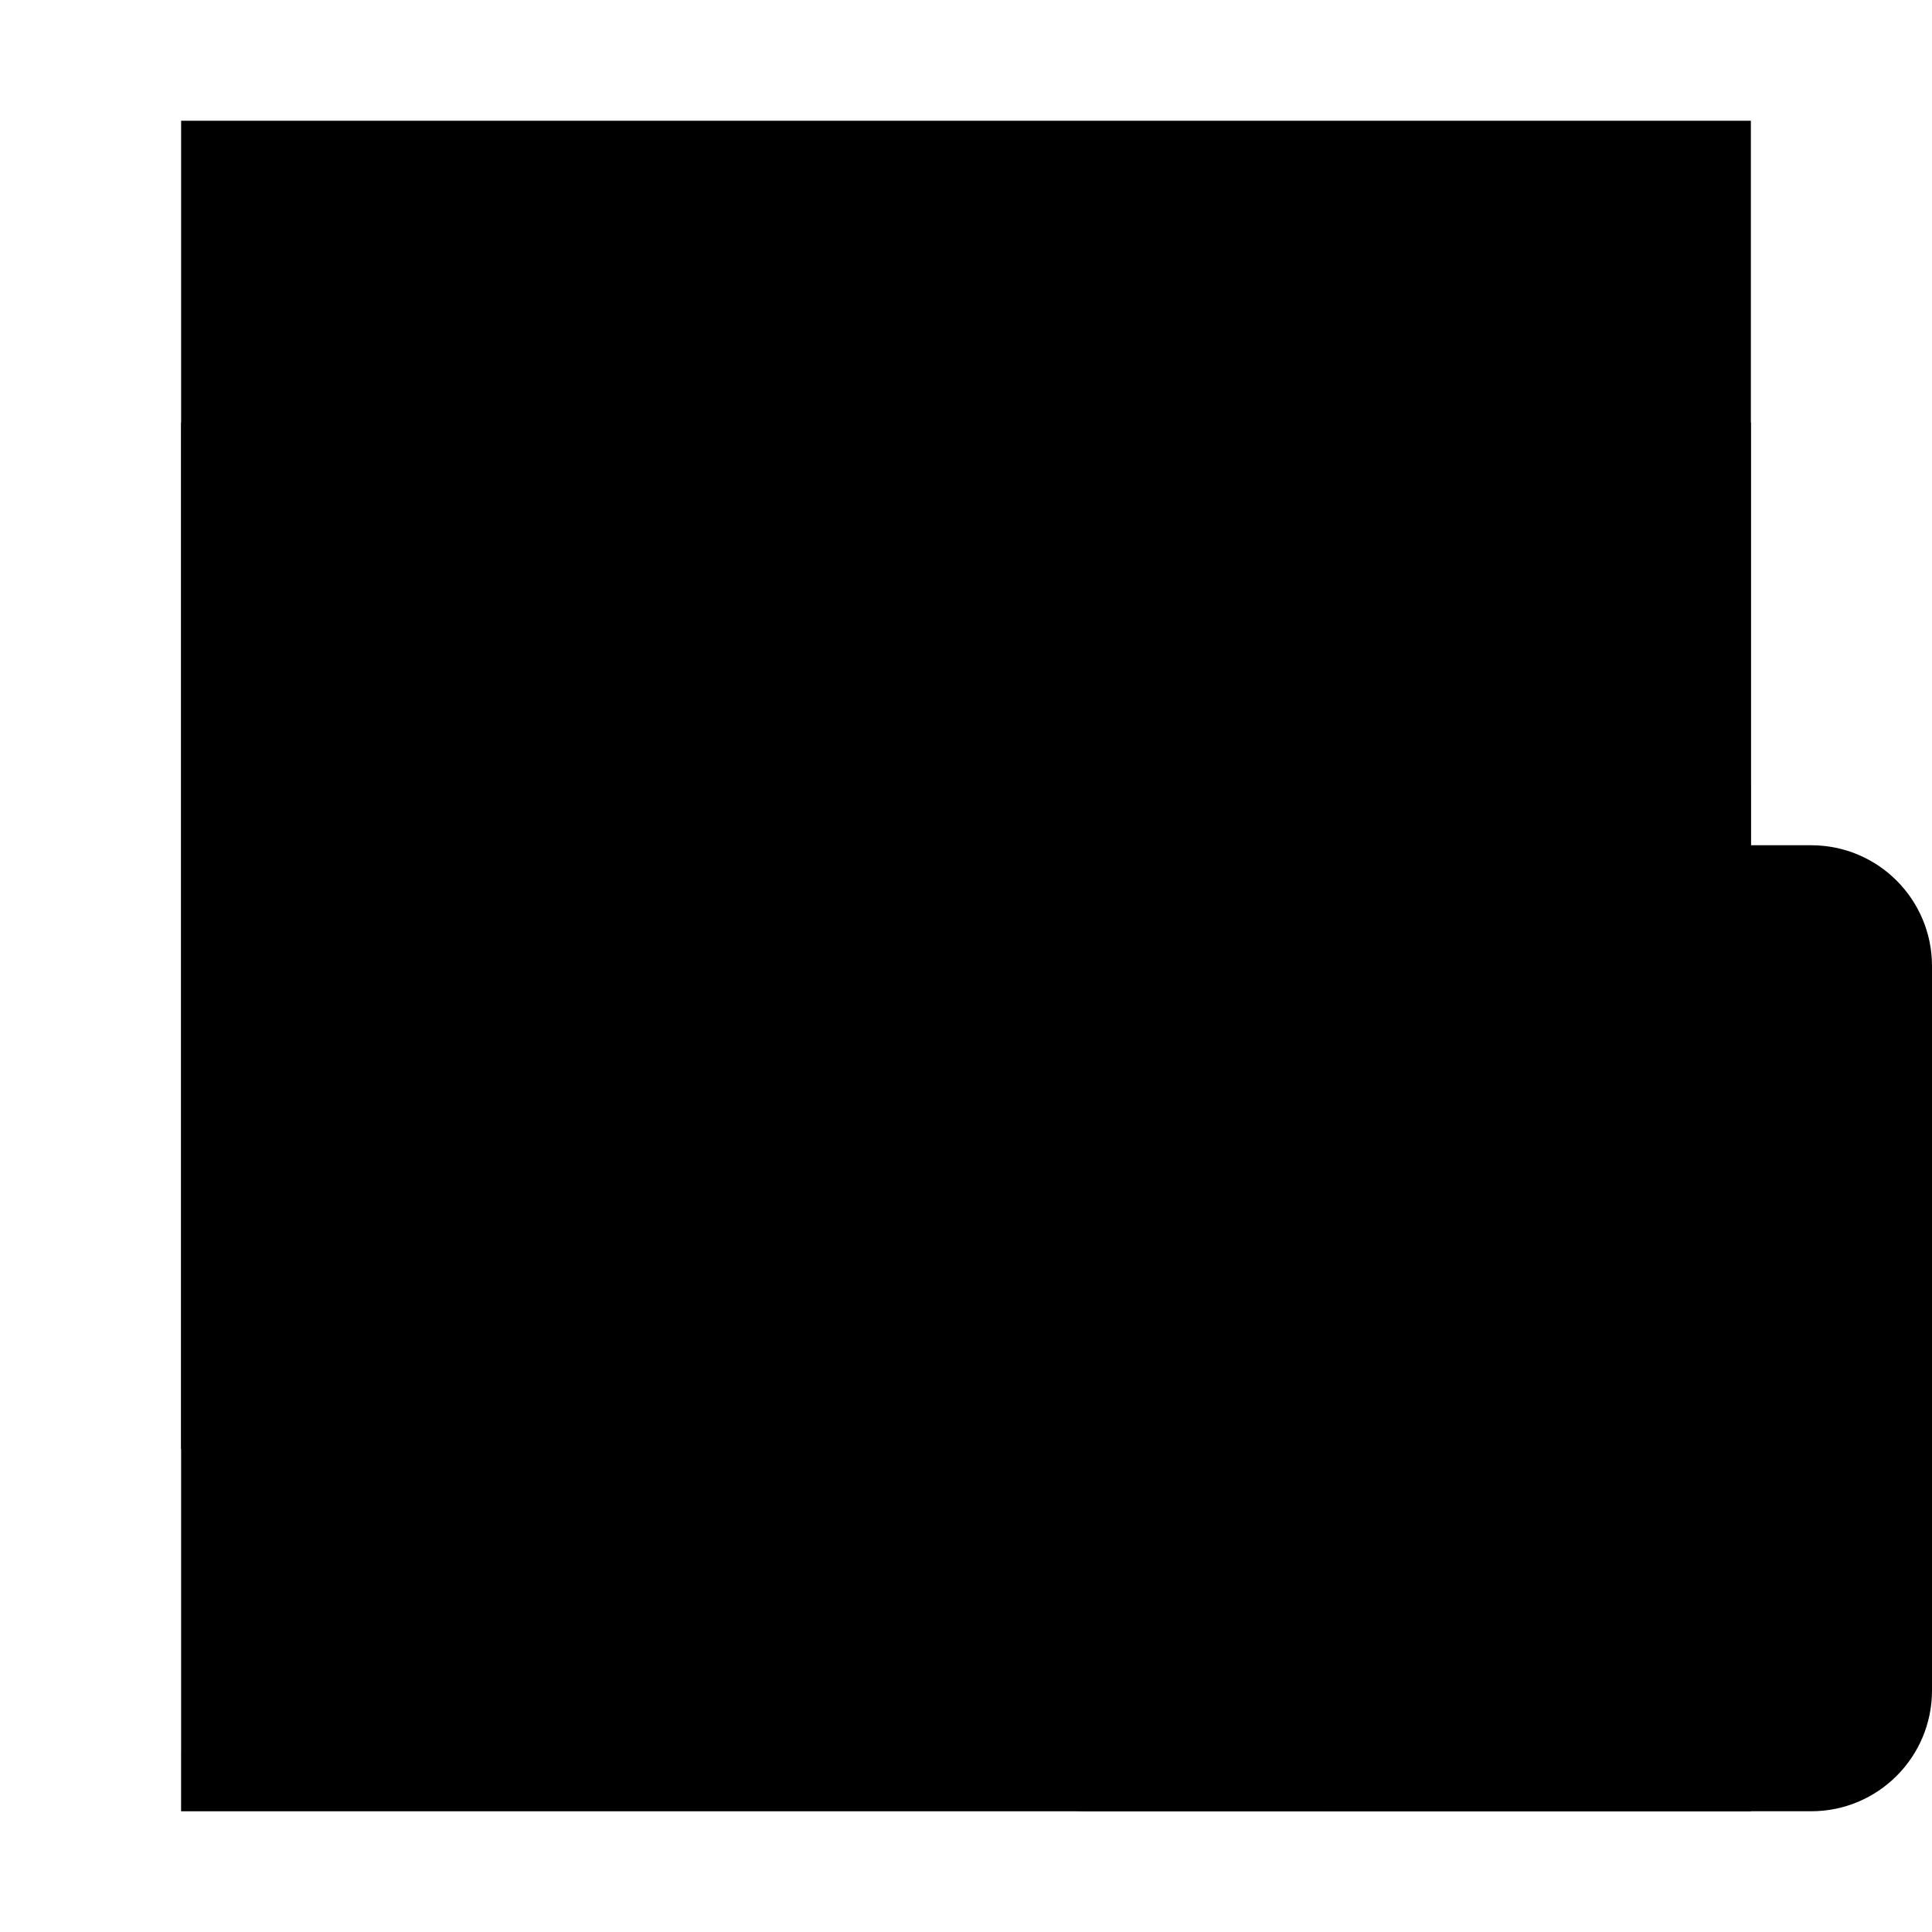
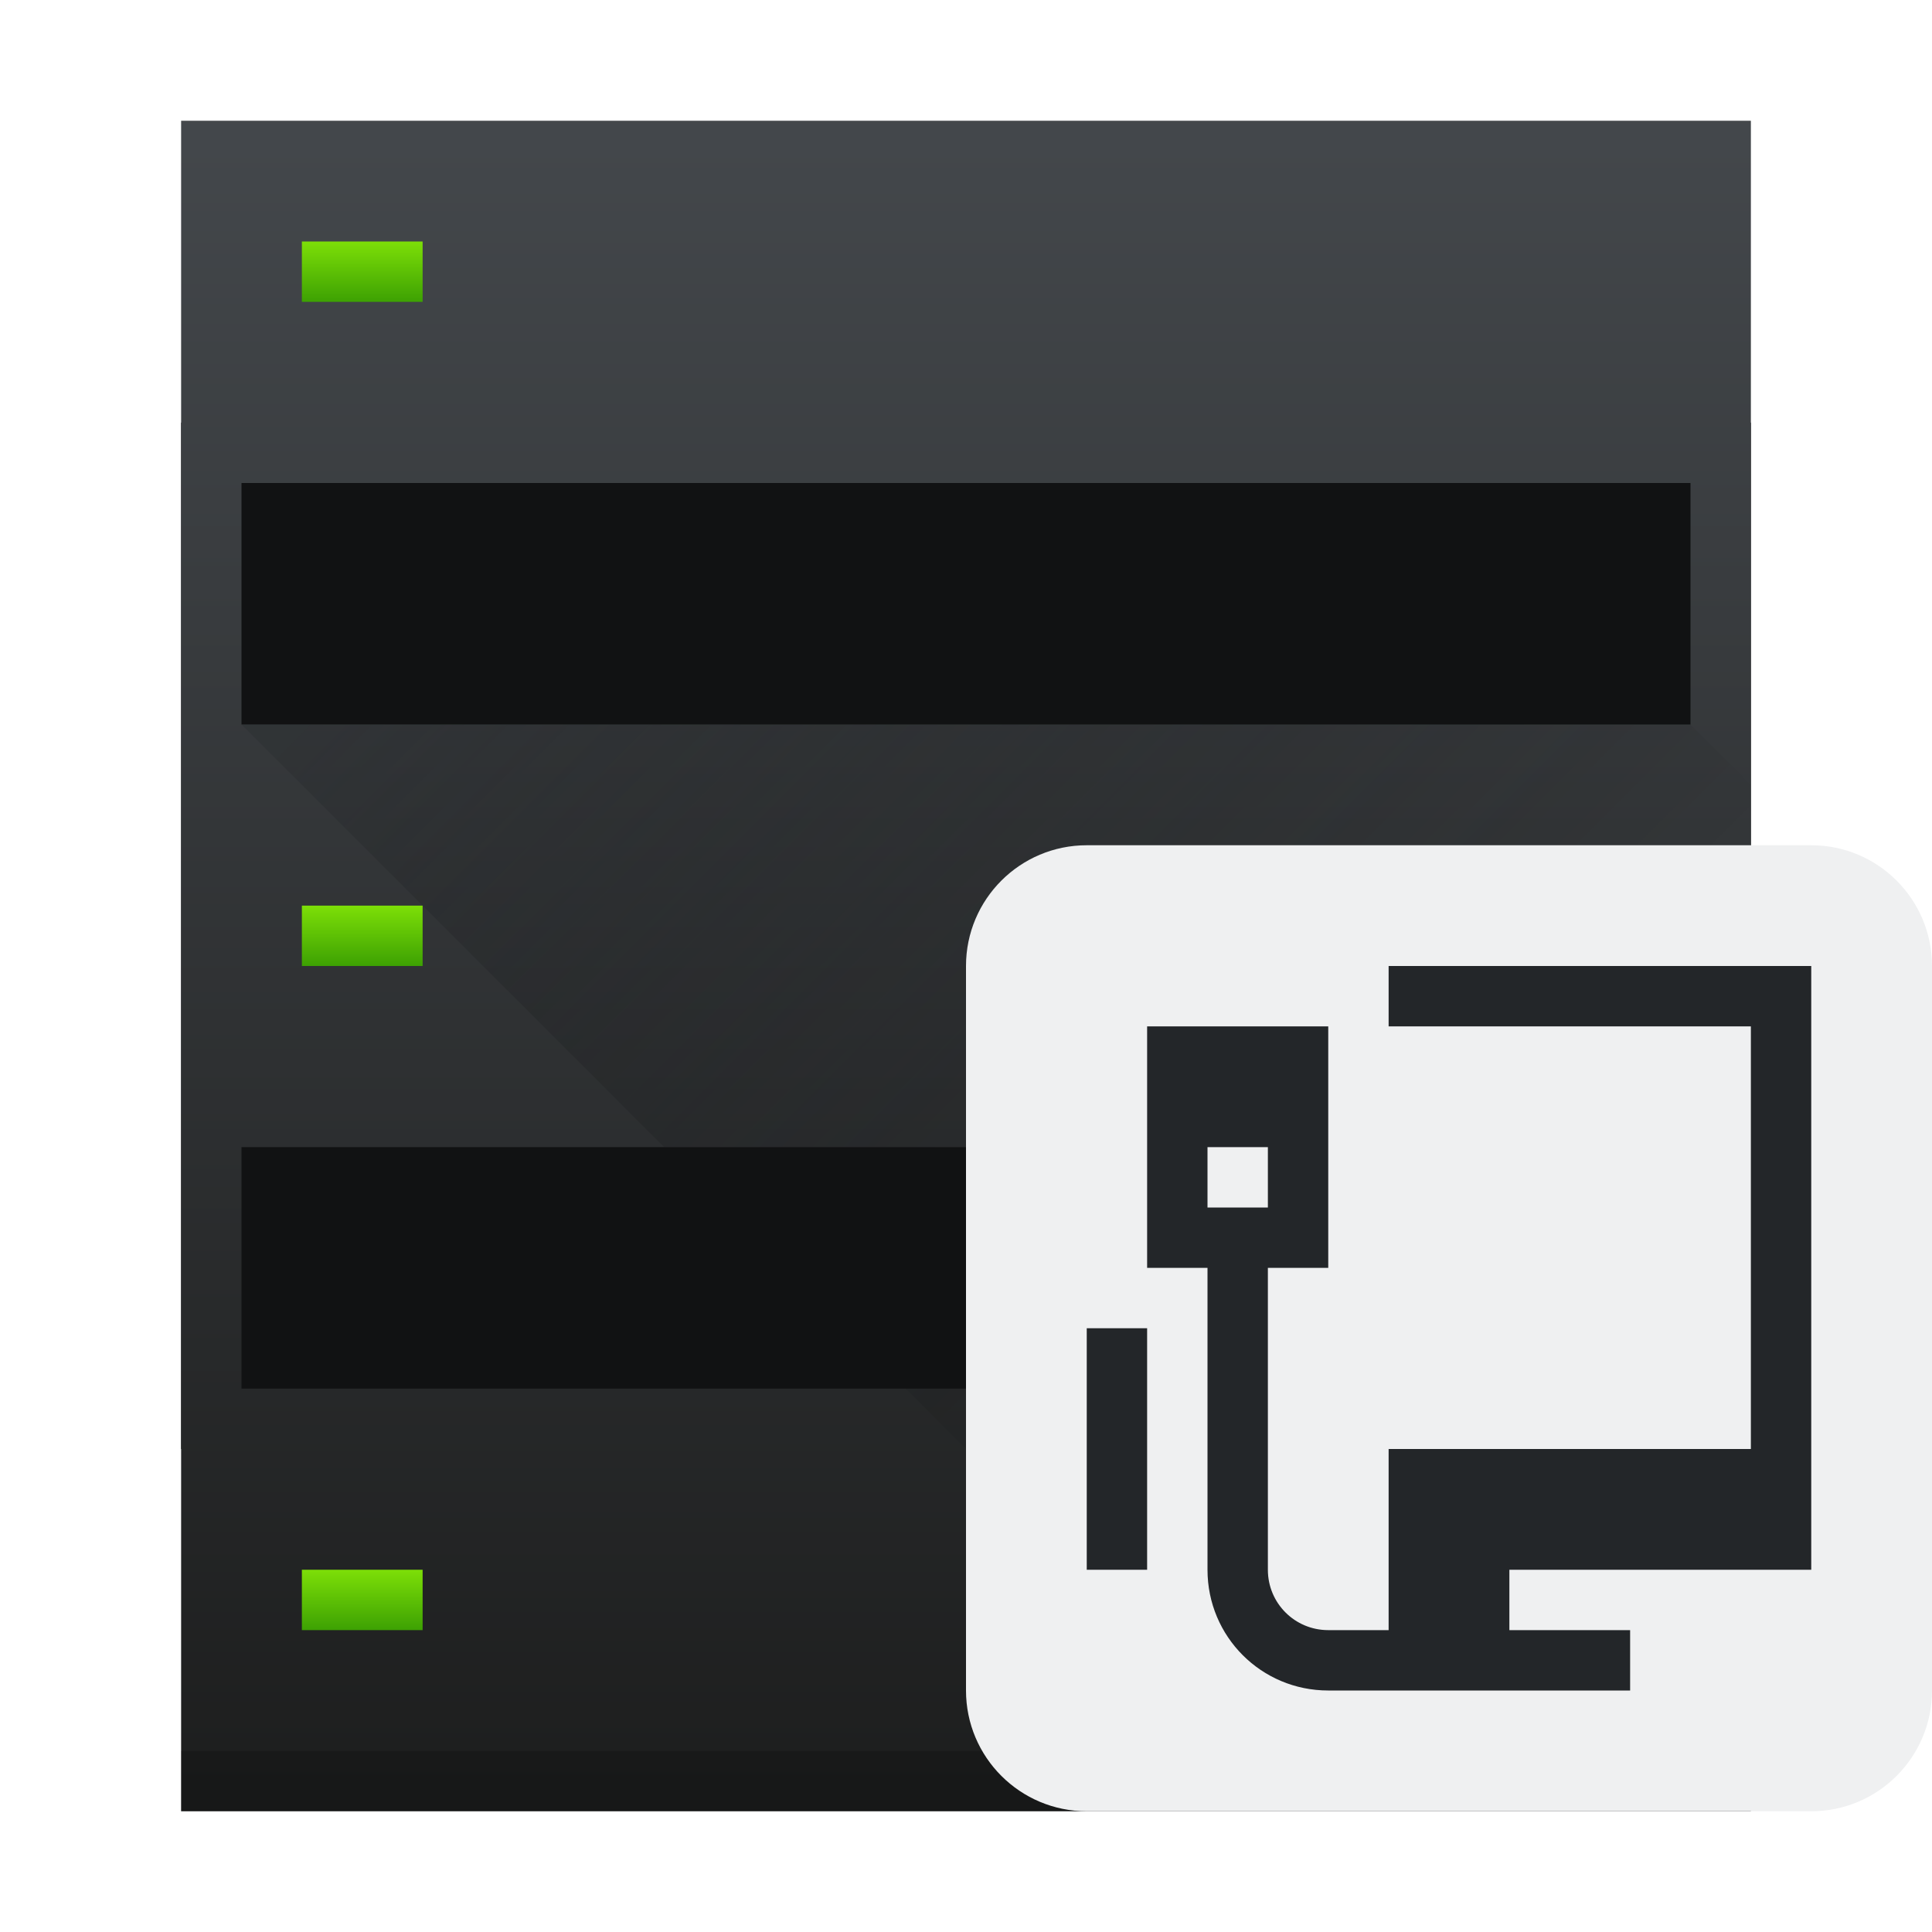
<svg xmlns="http://www.w3.org/2000/svg" xmlns:xlink="http://www.w3.org/1999/xlink" height="32" width="32">
  <linearGradient id="f" gradientUnits="userSpaceOnUse" x1="5" x2="18" y1="12" y2="25">
    <stop offset="0" stop-color="#292c2f" />
    <stop offset="1" stop-opacity="0" />
  </linearGradient>
  <linearGradient id="b" gradientTransform="matrix(.7 0 0 .7 -.7 -1.1)" gradientUnits="userSpaceOnUse" x2="0" y1="44" y2="4">
    <stop offset="0" stop-color="#1d1e1e" />
    <stop offset="1" stop-color="#44484c" />
  </linearGradient>
  <linearGradient id="c" x1="6" x2="6" xlink:href="#a" y1="5" y2="4" />
  <linearGradient id="d" x1="6" x2="6" xlink:href="#a" y1="16" y2="15" />
  <linearGradient id="e" x1="6" x2="6" xlink:href="#a" y1="27" y2="26" />
  <linearGradient id="a" gradientUnits="userSpaceOnUse" x2="0" y1="507.8" y2="506.8">
    <stop offset="0" stop-color="#3da103" />
    <stop offset="1" stop-color="#7ddf07" />
  </linearGradient>
-   <path d="M3 7h26v17H3z" style="" />
-   <path d="M3 2v28h26V2zm1 6h24v4H4zm0 11h24v4H4z" style="" />
+   <path d="M3 7h26v17H3z" fill="#111213" style="" />
+   <path d="M3 2v28h26V2zm1 6h24v4H4zm0 11h24v4H4z" fill="url(#b)" style="" />
  <path d="M3 29h26v1H3z" opacity=".2" style="" />
  <g stroke-width=".7" style="">
-     <path d="M5 4h2v1H5z" style="" />
-     <path d="M5 15h2v1H5z" style="" />
-     <path d="M5 26h2v1H5z" style="" />
+     <path d="M5 4h2v1H5z" fill="url(#c)" style="" />
+     <path d="M5 15h2v1H5z" fill="url(#d)" style="" />
+     <path d="M5 26h2v1H5z" fill="url(#e)" style="" />
  </g>
-   <path d="M4 12l7 7h17v4H15l7 7h7V13l-1-1z" fill-rule="evenodd" opacity=".4" style="" />
-   <rect height="16" rx="2" width="16" x="16" y="14" />
-   <path d="M23 16v1h6v7h-6v3h-1c-.554 0-1-.446-1-1v-5h1v-4h-3v4h1v5c0 1.108.892 2 2 2h5v-1h-2v-1h5V16zm-3 3h1v1h-1zm-2 3v4h1v-4z" style="" />
+   <path d="M4 12l7 7h17v4H15l7 7h7V13l-1-1z" fill="url(#f)" fill-rule="evenodd" opacity=".4" style="" />
+   <rect fill="#eff0f1" height="16" rx="2" width="16" x="16" y="14" />
+   <path d="M23 16v1h6v7h-6v3h-1c-.554 0-1-.446-1-1v-5h1v-4h-3v4h1v5c0 1.108.892 2 2 2h5v-1h-2v-1h5V16zm-3 3h1v1h-1zm-2 3v4h1v-4z" fill="#232629" style="" />
</svg>
